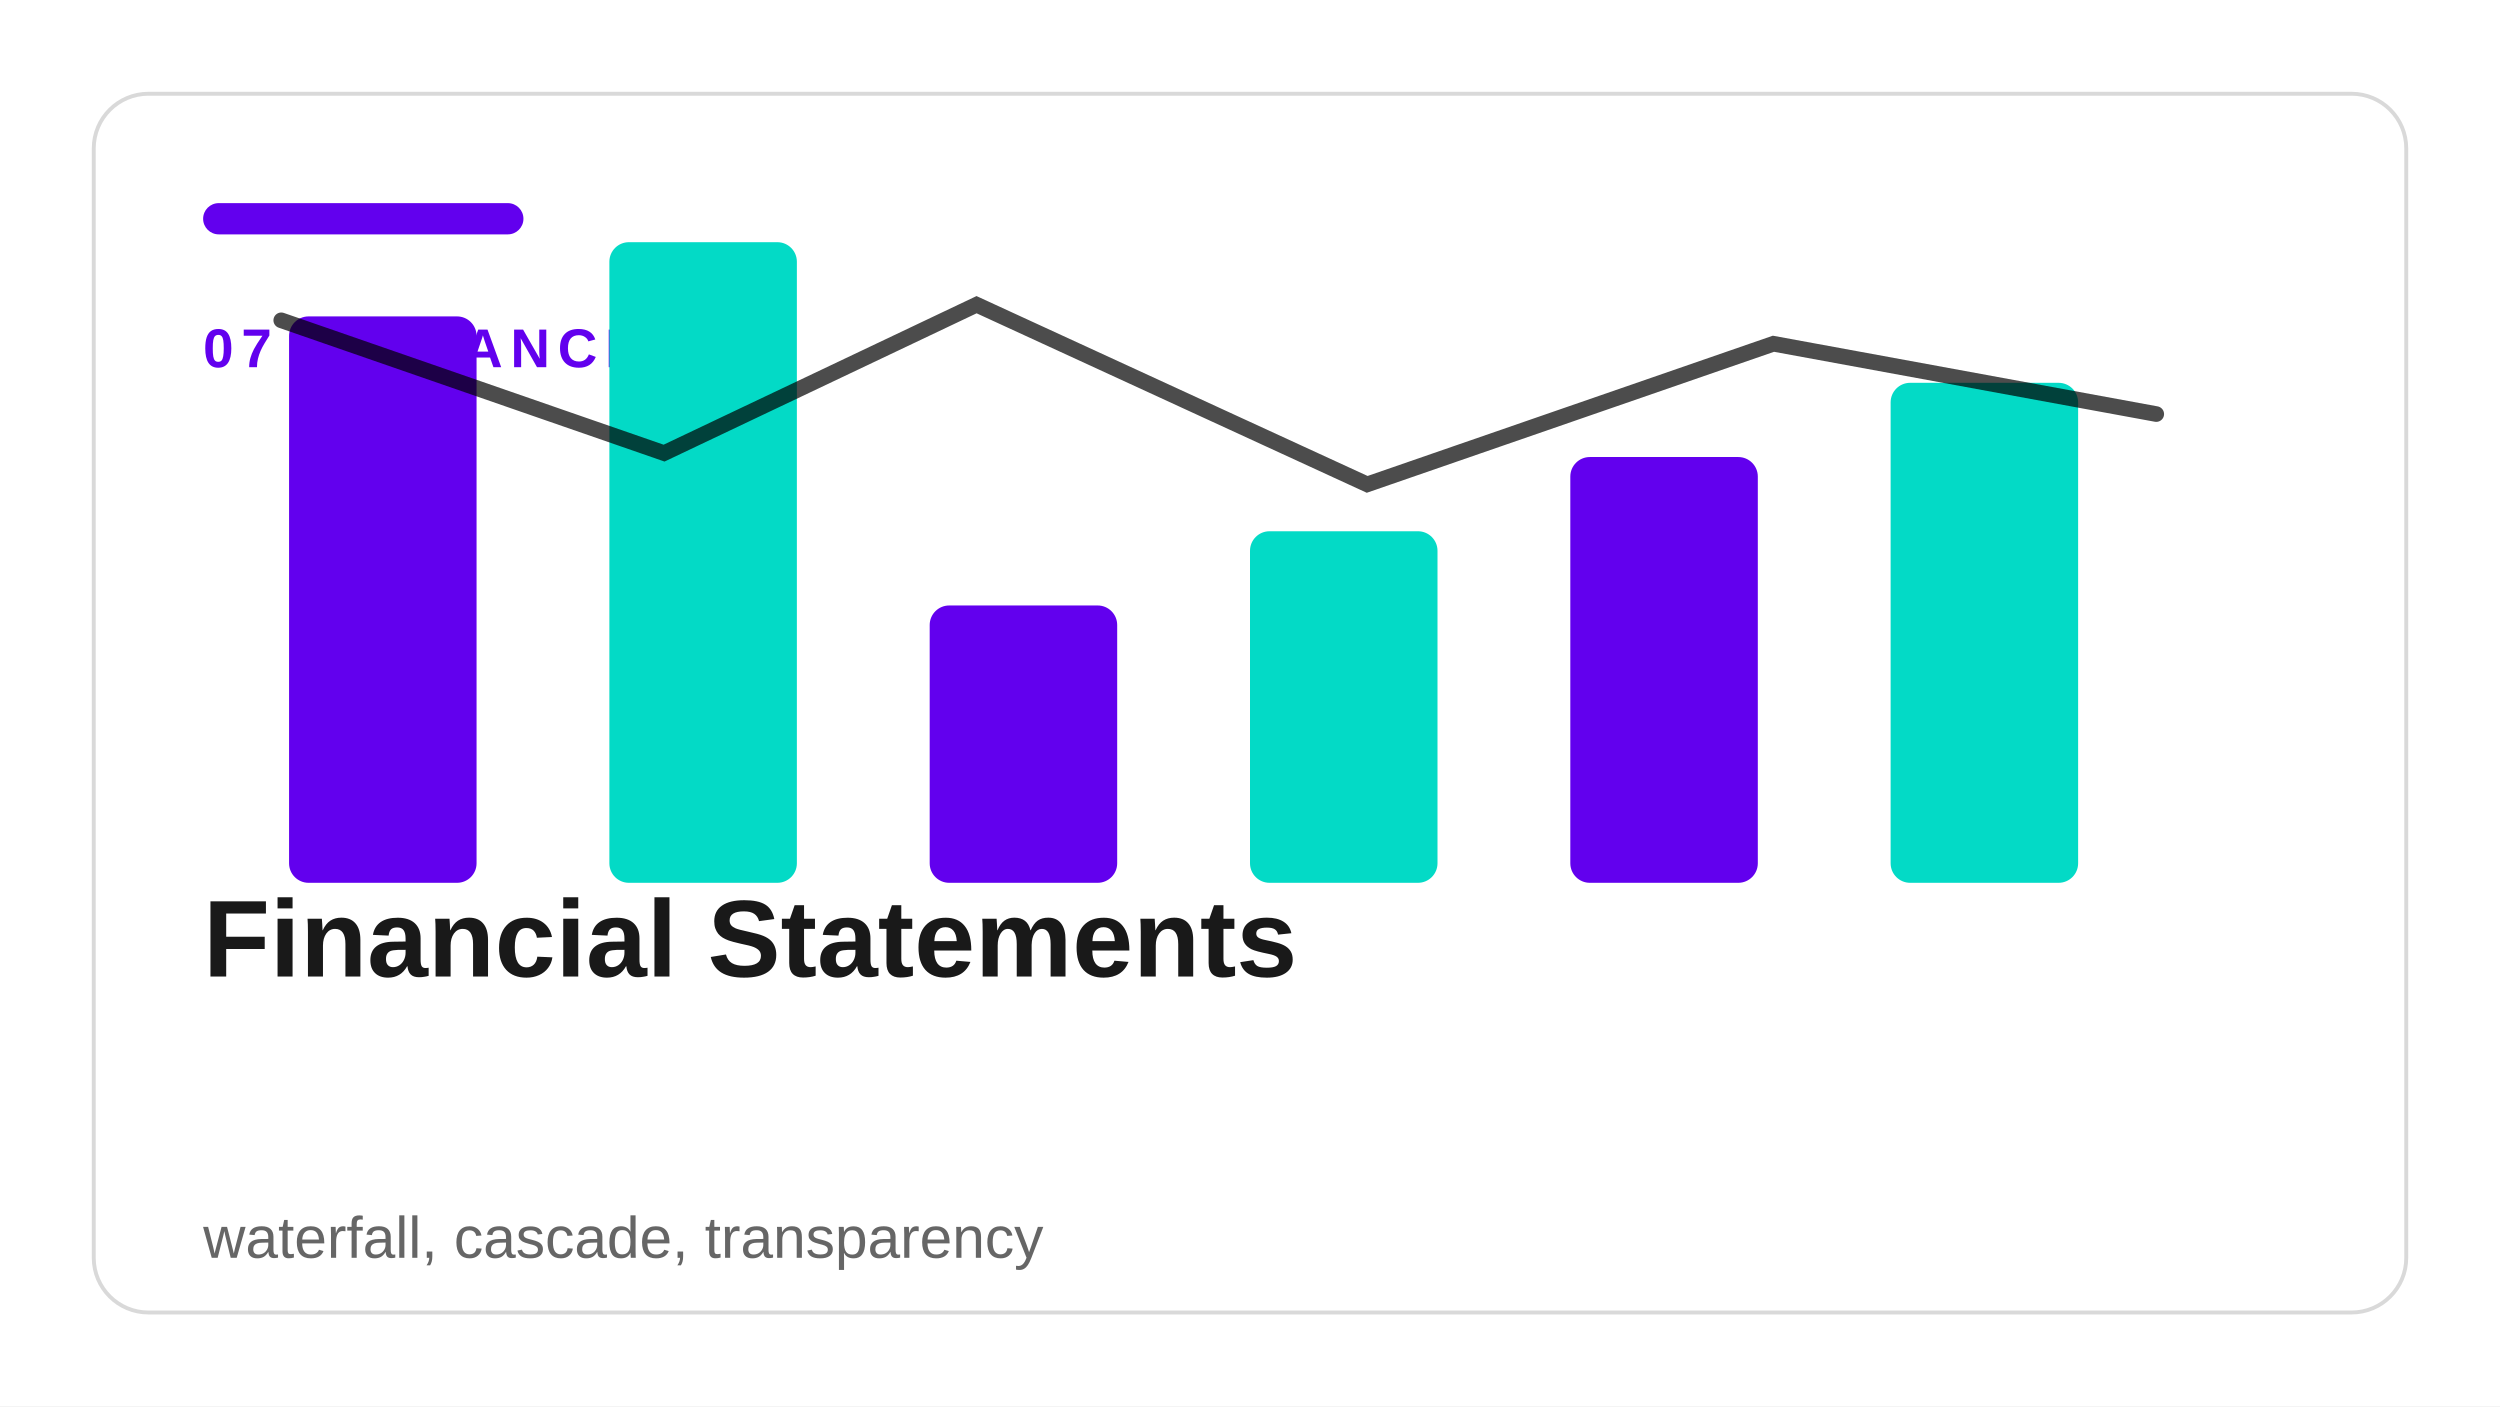
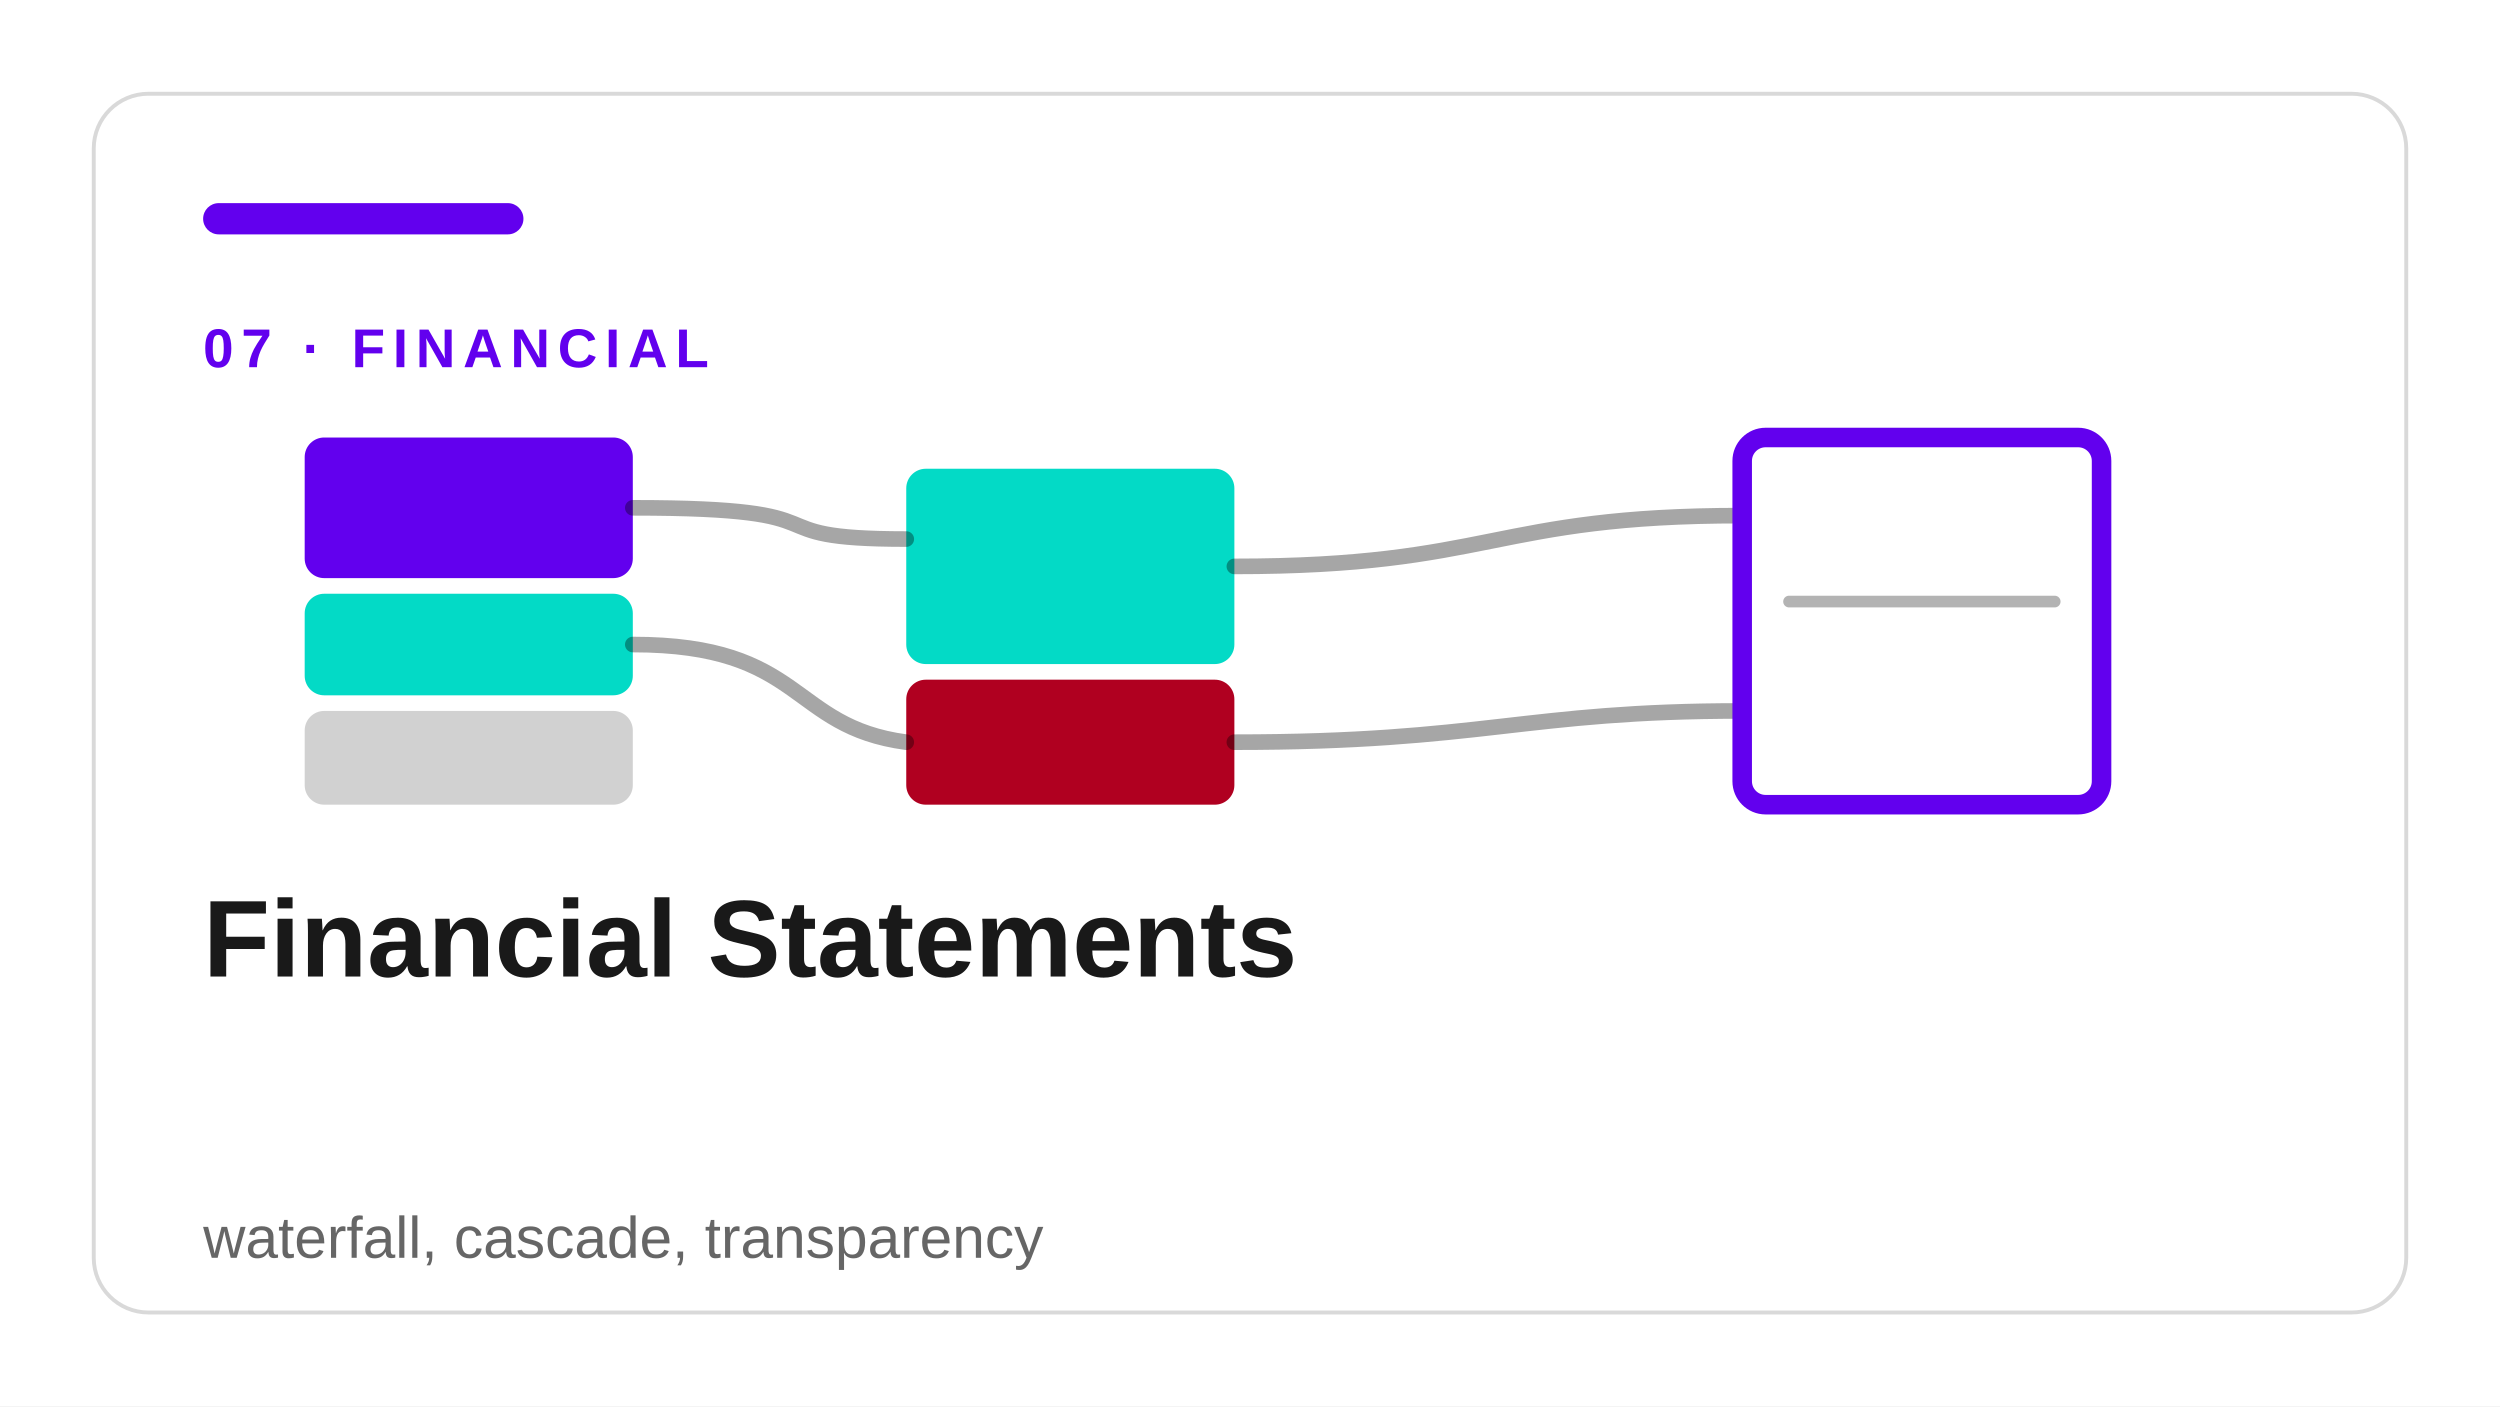
<svg xmlns="http://www.w3.org/2000/svg" width="640" height="360" viewBox="0 0 640 360" role="img" aria-labelledby="title desc">
  <rect width="640" height="360" fill="#FFFFFF" />
  <rect x="24" y="24" width="592" height="312" rx="14" fill="#FFFFFF" stroke="#000000" stroke-opacity=".15" />
  <rect x="52" y="52" width="82" height="8" rx="4" fill="#6200EE" />
  <text x="52" y="94" fill="#6200EE" font-family="Arial, Helvetica, sans-serif" font-size="14" font-weight="700" letter-spacing="2">07 · FINANCIAL</text>
-   <g transform="translate(0 0)">
-     <rect x="74" y="81" width="48" height="145" rx="5" fill="#6200EE" />
-     <rect x="156" y="62" width="48" height="164" rx="5" fill="#03DAC6" />
-     <rect x="238" y="155" width="48" height="71" rx="5" fill="#6200EE" />
-     <rect x="320" y="136" width="48" height="90" rx="5" fill="#03DAC6" />
-     <rect x="402" y="117" width="48" height="109" rx="5" fill="#6200EE" />
-     <rect x="484" y="98" width="48" height="128" rx="5" fill="#03DAC6" />
-     <path d="M72 82 L170 116 L250 78 L350 124 L454 88 L552 106" fill="none" stroke="#000000" stroke-opacity=".7" stroke-width="4" stroke-linecap="round" />
+   <g>
+     <g stroke-linecap="round" stroke-linejoin="round">
+       <rect x="78" y="112" width="84" height="36" rx="5" fill="#6200EE" />
+       <rect x="78" y="152" width="84" height="26" rx="5" fill="#03DAC6" />
+       <rect x="78" y="182" width="84" height="24" rx="5" fill="#000000" fill-opacity=".18" />
+       <rect x="232" y="120" width="84" height="50" rx="5" fill="#03DAC6" />
+       <rect x="232" y="174" width="84" height="32" rx="5" fill="#B00020" />
+       <path d="M162 130 C220 130 190 138 232 138 M162 165 C206 165 202 186 232 190 M316 145 C382 145 382 132 446 132 M316 190 C380 190 390 182 446 182" fill="none" stroke="#000000" stroke-opacity=".35" stroke-width="4" />
+       <rect x="446" y="112" width="92" height="94" rx="6" fill="none" stroke="#6200EE" stroke-width="5" />
+       <line x1="458" y1="154" x2="526" y2="154" stroke="#000000" stroke-opacity=".3" stroke-width="3" />
+     </g>
  </g>
  <text x="52" y="250" fill="#000000" fill-opacity=".90" font-family="Arial, Helvetica, sans-serif" font-size="28" font-weight="600">Financial Statements</text>
  <text x="52" y="322" fill="#000000" fill-opacity=".60" font-family="Arial, Helvetica, sans-serif" font-size="15">waterfall, cascade, transparency</text>
</svg>
